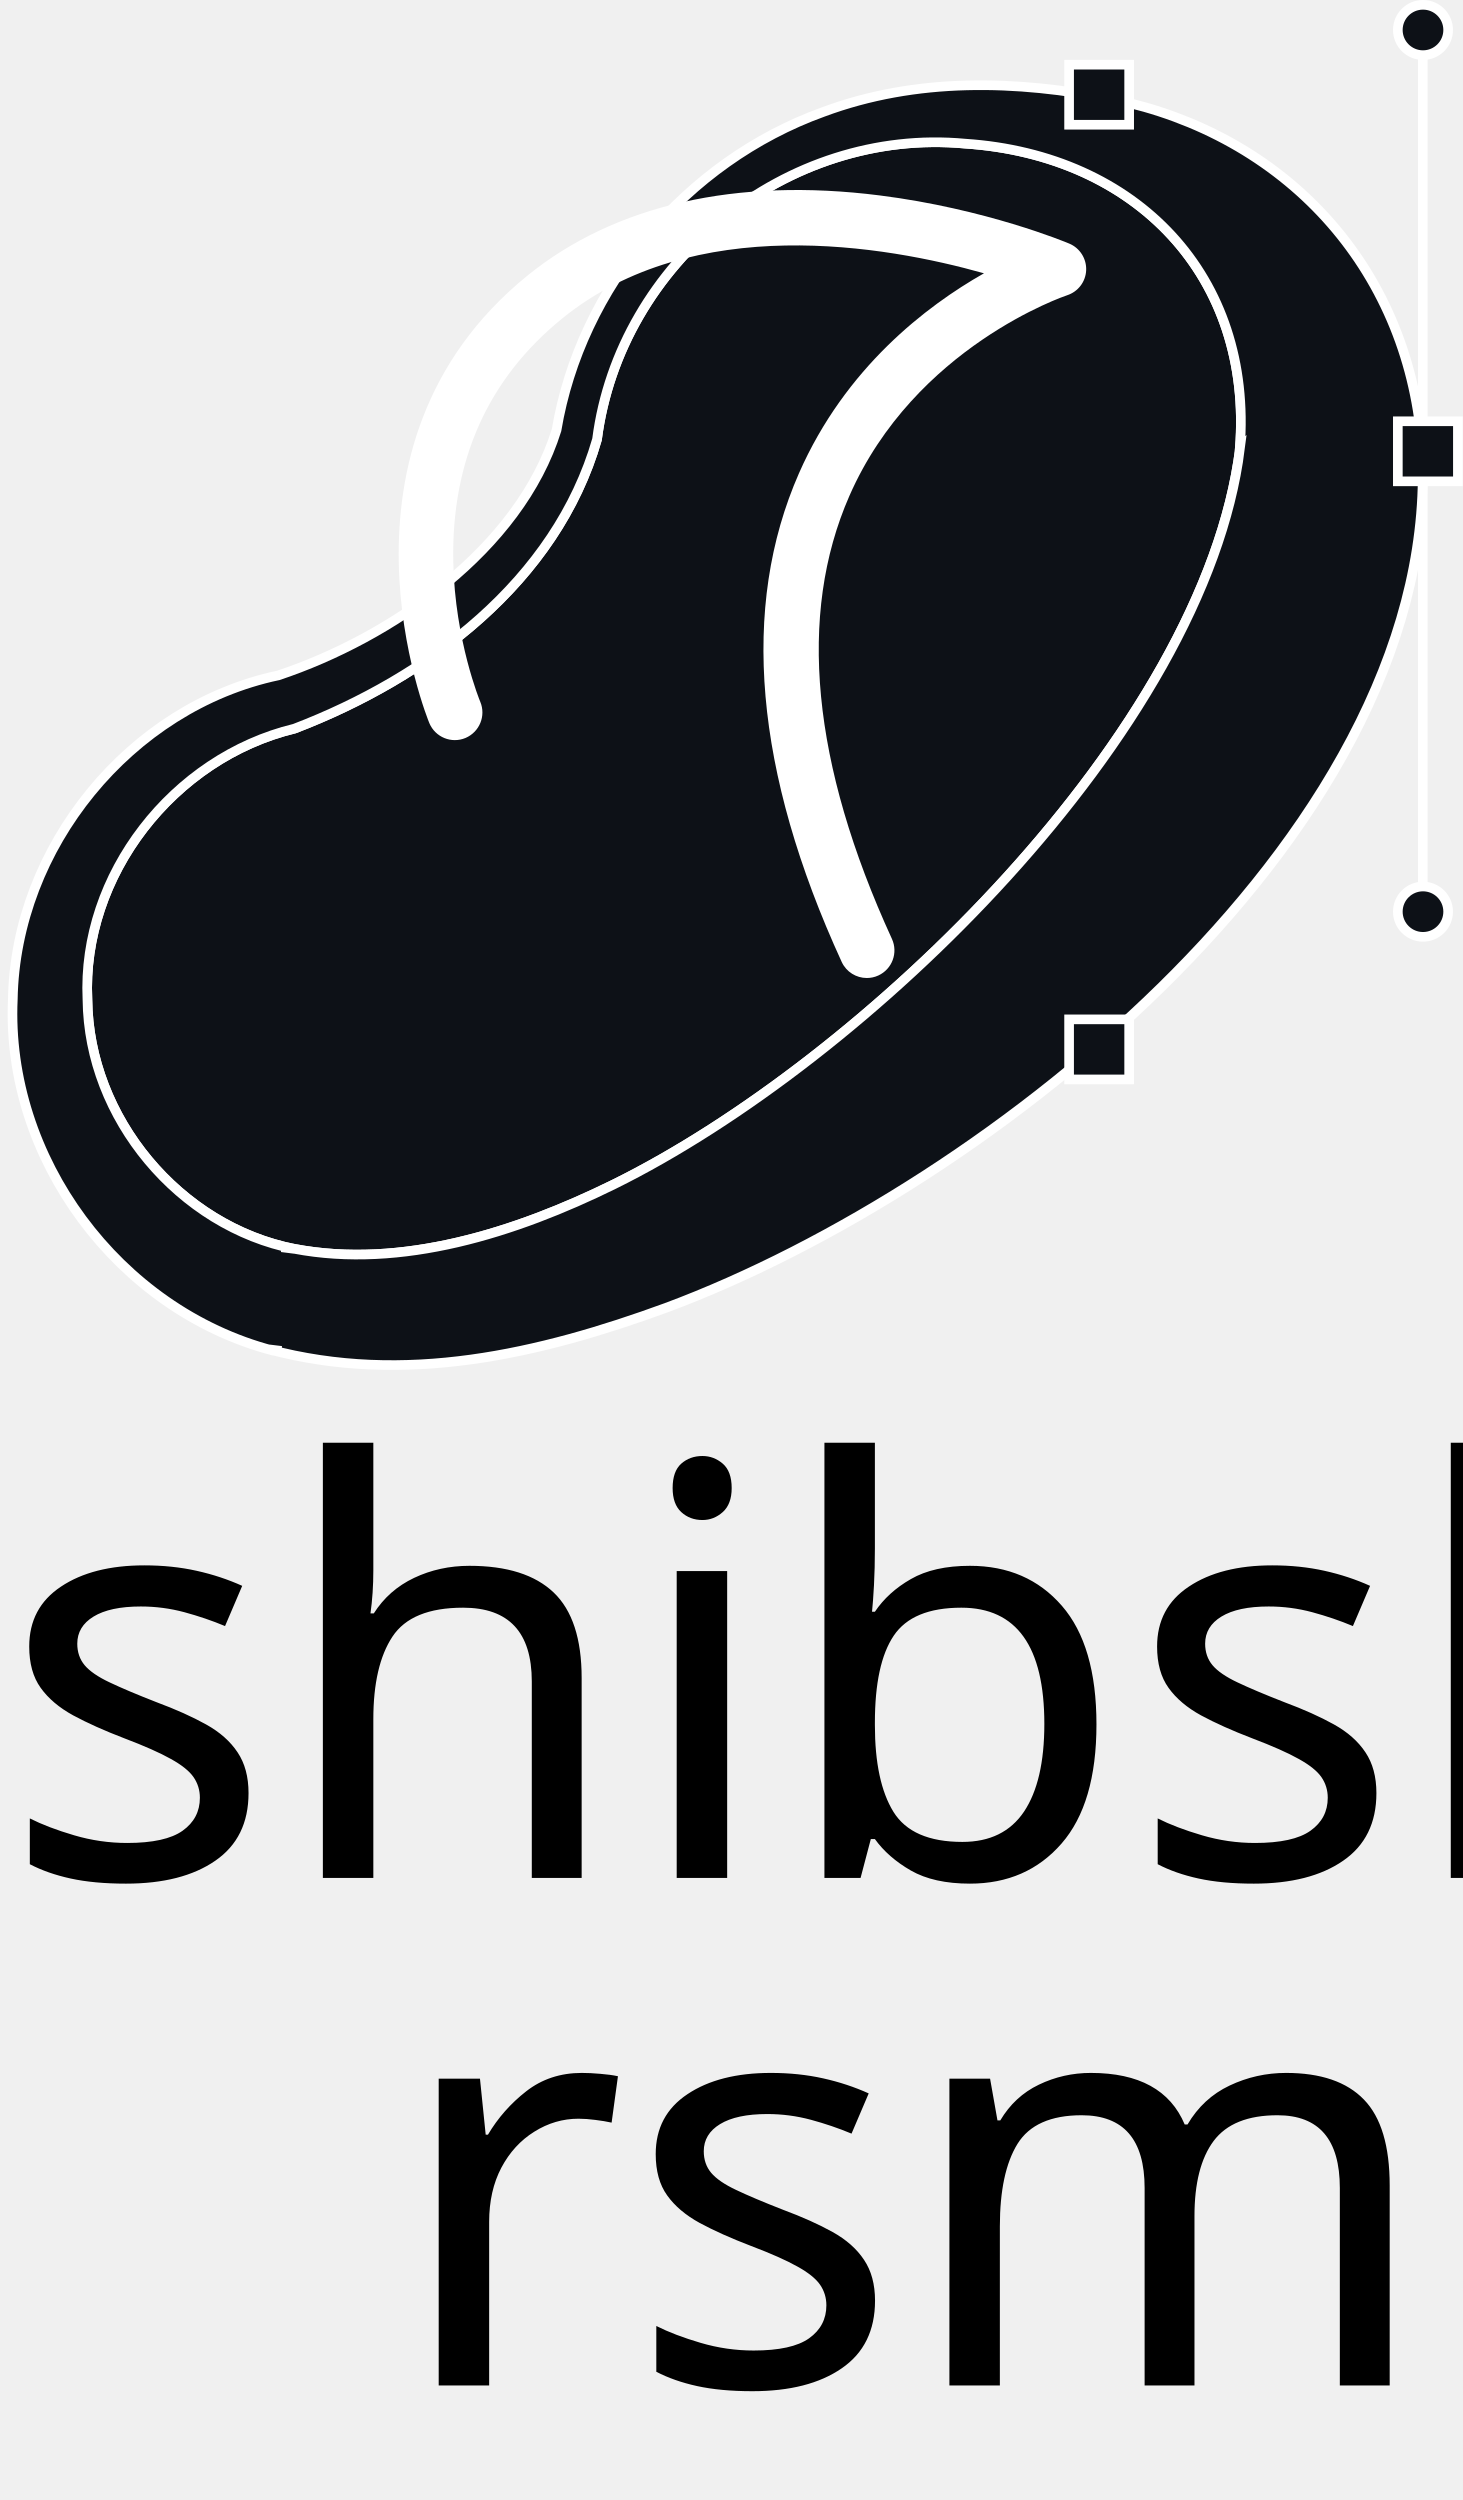
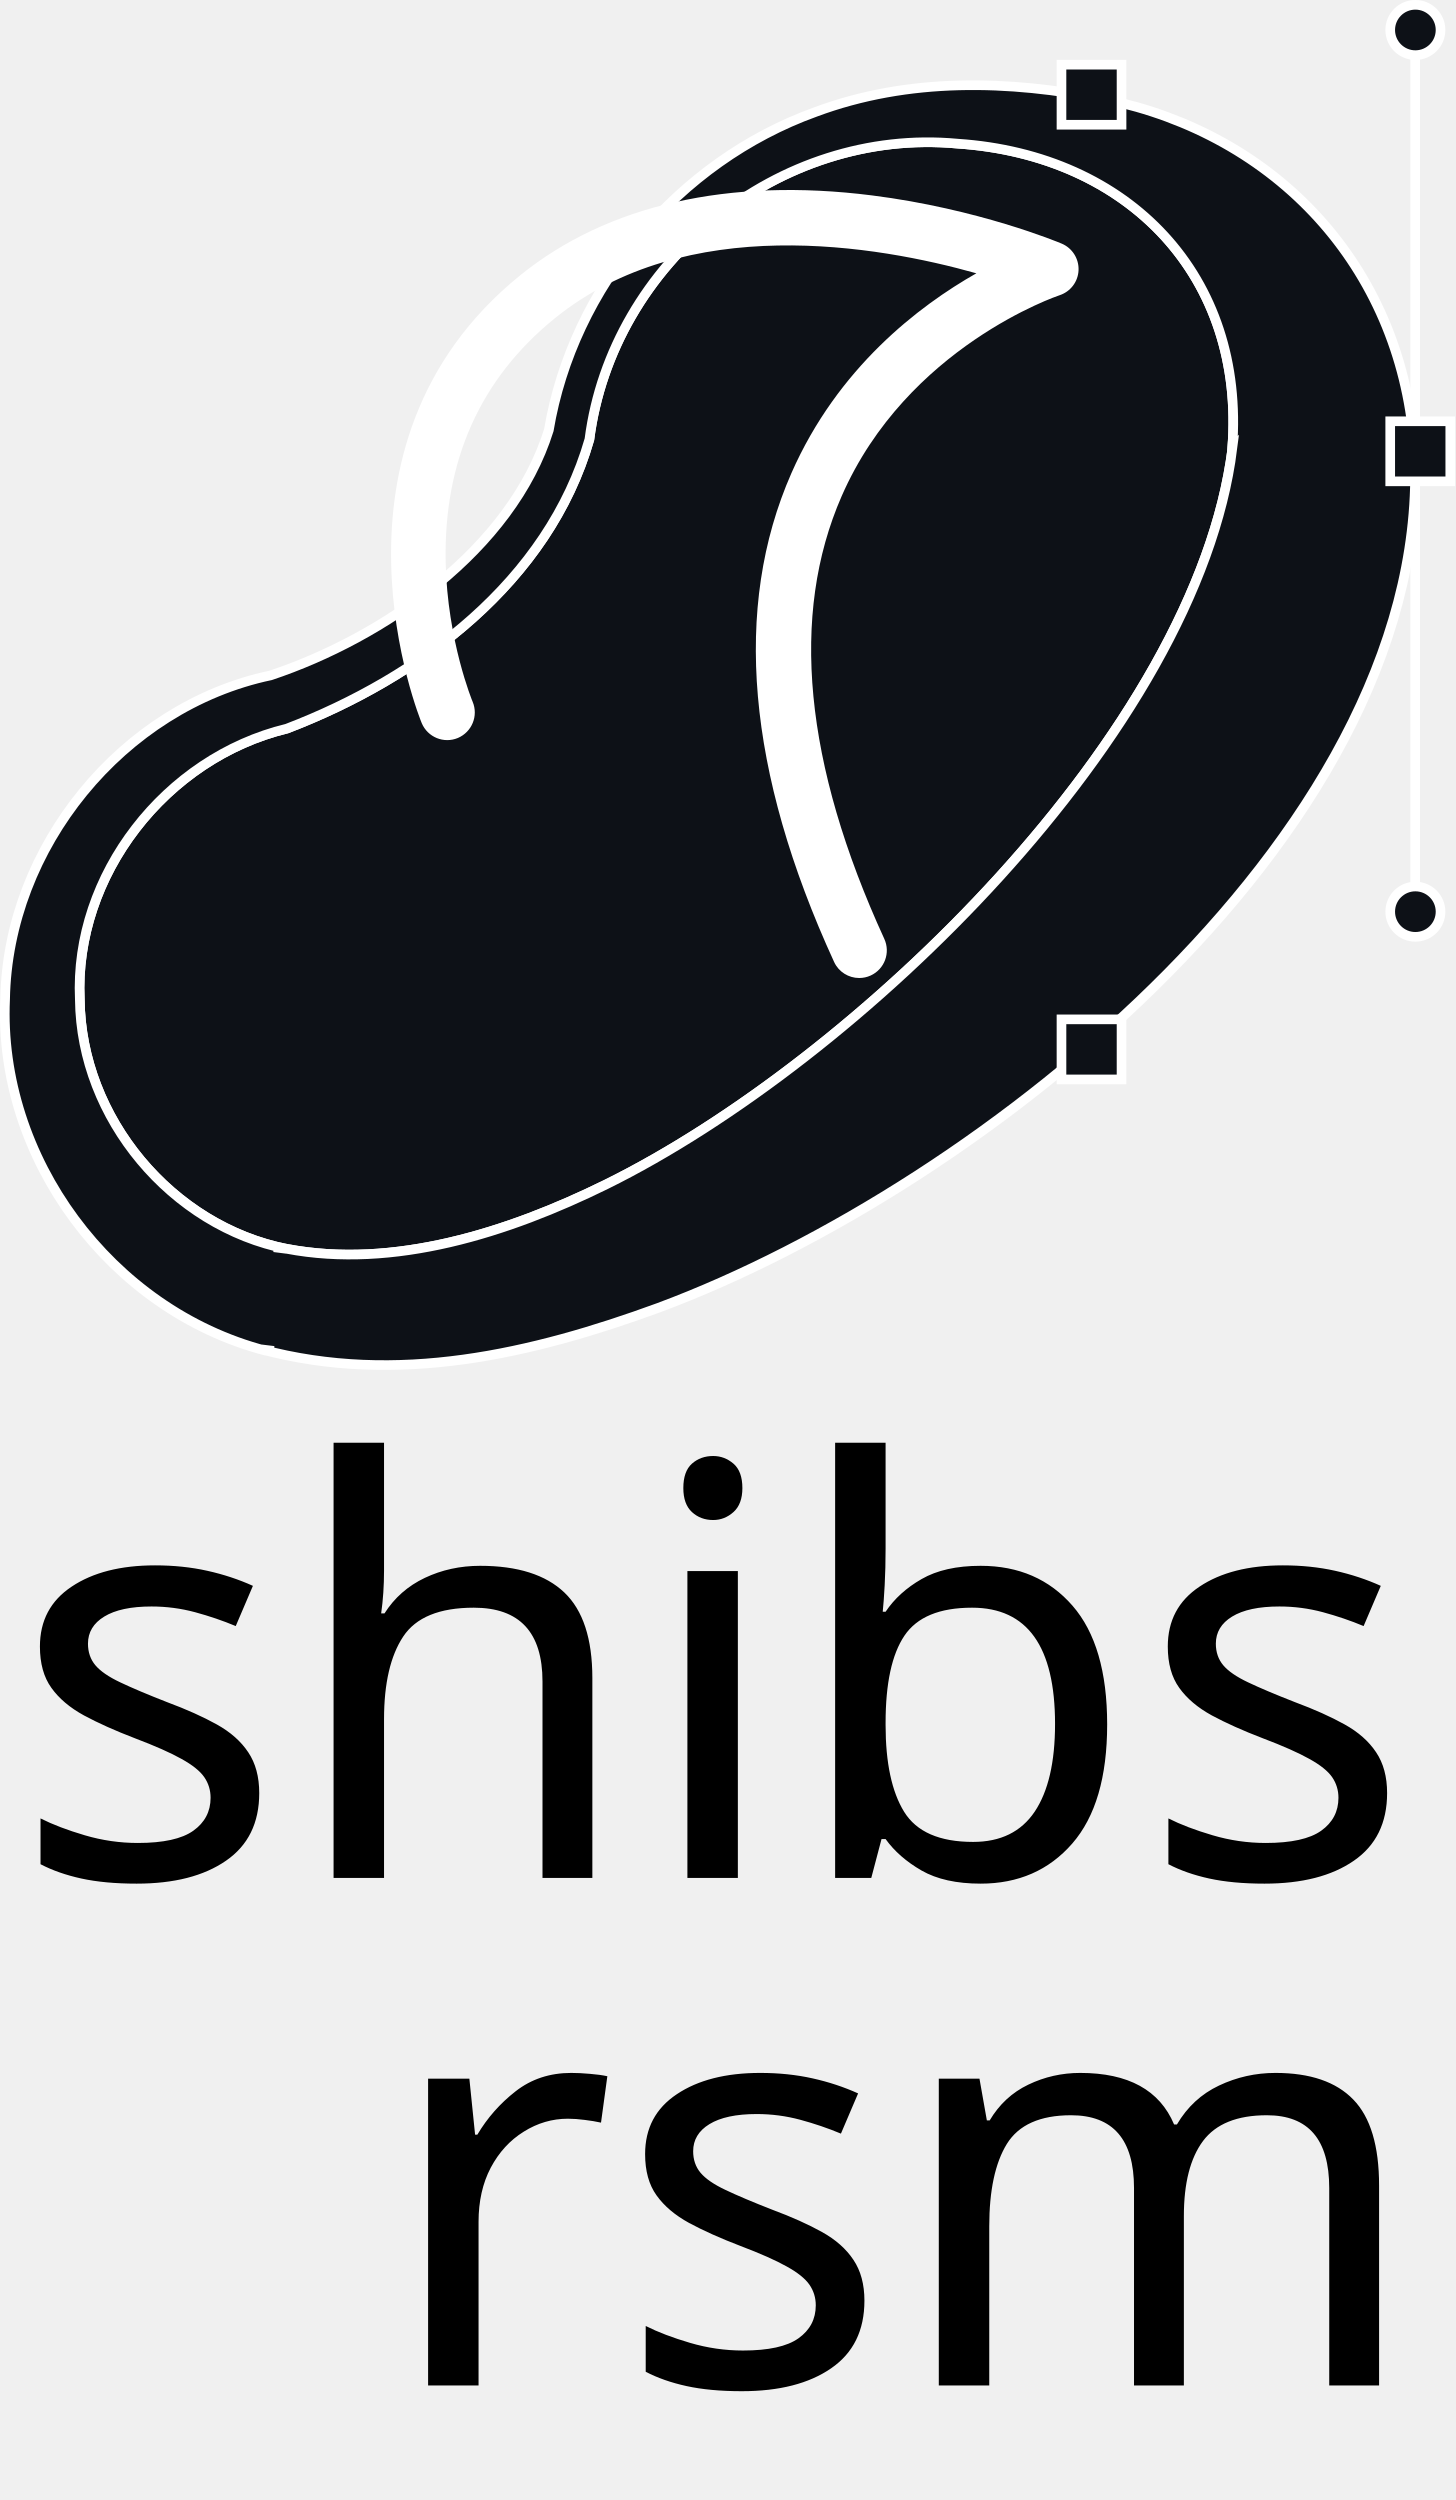
- <svg xmlns="http://www.w3.org/2000/svg" id="Layer_2" data-name="Layer 2" viewBox="0 0 151.73 259.33">
+ <svg xmlns="http://www.w3.org/2000/svg" id="Layer_2" data-name="Layer 2" viewBox="0 0 150.94 259.33">
  <defs>
    <style>
      .cls-1 {
        fill: #fff;
      }

      .cls-2 {
        fill: #0d1117;
      }

      .cls-2, .cls-3 {
        stroke: #fff;
        stroke-miterlimit: 10;
      }

      .cls-3 {
        fill: none;
      }

      .cls-4 {
        font-family: NobulinaDemo-Inktrap, 'Nobulina Demo';
        font-size: 59.39px;
      }
    </style>
  </defs>
  <g id="Layer_1-2" data-name="Layer 1">
    <g>
-       <path class="cls-2" d="M128.61,46.52c1.4-17.86-10.73-30.44-28.49-31.62-18.5-1.73-35.82,12.28-38.19,30.68-4.24,14.75-17.59,24.72-31.38,30-12.56,3.04-22.09,15.21-21.48,28.1.12,12.32,9.58,23.53,21.47,25.87,0,0-1.33-.17-1.33-.17,0,0,.41-.02.42-.02,0,0,.89.18.89.18,11.1,2.12,22.97-1.67,33.13-6.67,25.96-12.81,61.28-46.93,64.98-76.37h0Z" />
-       <line class="cls-3" x1="147.59" y1="2.07" x2="147.59" y2="94.57" />
-       <path class="cls-2" d="M147.47,45.92c2.71,39.63-44.74,77.23-78.35,89.73-13.14,4.81-27.17,8.08-41.23,4.32,0,0,1.3.16,1.3.16,0,0-.86-.03-.87-.03C12.25,135.9.57,120.08,1.33,103.65c.27-15.74,12.16-30.35,27.54-33.59,11.7-3.9,24.99-13.01,28.86-25.44,2.51-14.91,13.44-27.87,27.65-33,9.64-3.59,20.02-3.34,30.1-1.31,17.72,3.64,30.48,17.26,31.99,35.62h0ZM128.61,46.52c1.4-17.86-10.73-30.44-28.49-31.62-18.5-1.73-35.82,12.28-38.19,30.68-4.24,14.75-17.59,24.72-31.38,30-12.56,3.04-22.09,15.21-21.48,28.1.12,12.32,9.58,23.53,21.47,25.87,0,0-1.33-.17-1.33-.17,0,0,.41-.02.42-.02,0,0,.89.18.89.18,11.1,2.12,22.97-1.67,33.13-6.67,25.96-12.81,61.28-46.93,64.98-76.37h0Z" />
-       <path class="cls-1" d="M89.91,101.45c-1.08,0-2.12-.62-2.6-1.67-9.05-19.73-10.54-36.79-4.43-50.69,4.81-10.94,13.22-17.35,19.19-20.74-10.23-2.88-30.11-6.36-43.72,4.66-7.74,6.27-11.55,14.79-11.33,25.32.17,8.1,2.77,14.41,2.8,14.47.61,1.46-.08,3.13-1.53,3.75-1.46.61-3.13-.07-3.75-1.53-.12-.28-11.75-28.68,10.21-46.46,9.02-7.3,21.64-10.17,36.49-8.29,11.01,1.39,19.33,4.85,19.68,5,1.1.46,1.8,1.57,1.75,2.76-.05,1.2-.84,2.23-1.98,2.6-.15.05-15.81,5.33-22.59,20.83-5.39,12.33-3.9,27.78,4.42,45.93.66,1.44.03,3.14-1.41,3.8-.39.18-.79.26-1.19.26Z" />
-       <text class="cls-4" transform="translate(0 194.8)">
+       <text class="cls-4" transform="translate(1.11 194.8)">
        <tspan x="0" y="0">shibshib</tspan>
      </text>
-       <text class="cls-4" transform="translate(40.46 247.45)">
+       <text class="cls-4" transform="translate(39.36 247.45)">
        <tspan x="0" y="0">rsm</tspan>
      </text>
-       <rect class="cls-2" x="110.9" y="6.71" width="6.23" height="6.23" />
-       <rect class="cls-2" x="110.9" y="105.74" width="6.23" height="6.23" />
-       <circle class="cls-2" cx="147.61" cy="3.11" r="2.61" />
-       <circle class="cls-2" cx="147.61" cy="94.57" r="2.61" />
-       <rect class="cls-2" x="145" y="43.7" width="6.23" height="6.23" />
+       <g>
+         <path class="cls-2" d="M127.82,46.52c1.4-17.86-10.73-30.44-28.49-31.62-18.5-1.73-35.82,12.28-38.19,30.68-4.24,14.75-17.59,24.72-31.38,30-12.56,3.04-22.09,15.21-21.48,28.1.12,12.32,9.58,23.53,21.47,25.87,0,0-1.33-.17-1.33-.17,0,0,.41-.02.42-.02,0,0,.89.18.89.18,11.1,2.12,22.97-1.67,33.13-6.67,25.96-12.81,61.28-46.93,64.98-76.37h0Z" />
+         <line class="cls-3" x1="146.8" y1="2.07" x2="146.8" y2="94.57" />
+         <path class="cls-2" d="M146.68,45.92c2.71,39.63-44.74,77.23-78.35,89.73-13.14,4.81-27.17,8.08-41.23,4.32,0,0,1.3.16,1.3.16,0,0-.86-.03-.87-.03C11.46,135.9-.22,120.08.53,103.65c.27-15.74,12.16-30.35,27.54-33.59,11.7-3.9,24.99-13.01,28.86-25.44,2.51-14.91,13.44-27.87,27.65-33,9.64-3.59,20.02-3.34,30.1-1.31,17.72,3.64,30.48,17.26,31.99,35.62h0ZM127.82,46.52c1.4-17.86-10.73-30.44-28.49-31.62-18.5-1.73-35.82,12.28-38.19,30.68-4.24,14.75-17.59,24.72-31.38,30-12.56,3.04-22.09,15.21-21.48,28.1.12,12.32,9.58,23.53,21.47,25.87,0,0-1.33-.17-1.33-.17,0,0,.41-.02.42-.02,0,0,.89.18.89.18,11.1,2.12,22.97-1.67,33.13-6.67,25.96-12.81,61.28-46.93,64.98-76.37h0Z" />
+         <path class="cls-1" d="M89.12,101.45c-1.08,0-2.12-.62-2.6-1.67-9.05-19.73-10.54-36.79-4.43-50.69,4.81-10.94,13.22-17.35,19.19-20.74-10.23-2.88-30.11-6.36-43.72,4.66-7.74,6.27-11.55,14.79-11.33,25.32.17,8.1,2.77,14.41,2.8,14.47.61,1.46-.08,3.13-1.53,3.75-1.46.61-3.13-.07-3.75-1.53-.12-.28-11.75-28.68,10.21-46.46,9.02-7.3,21.64-10.17,36.49-8.29,11.01,1.39,19.33,4.85,19.68,5,1.1.46,1.8,1.57,1.75,2.76-.05,1.2-.84,2.23-1.98,2.6-.15.05-15.81,5.33-22.59,20.83-5.39,12.33-3.9,27.78,4.42,45.93.66,1.44.03,3.14-1.41,3.8-.39.18-.79.26-1.19.26Z" />
+         <rect class="cls-2" x="110.11" y="6.71" width="6.23" height="6.23" />
+         <rect class="cls-2" x="110.11" y="105.74" width="6.23" height="6.23" />
+         <circle class="cls-2" cx="146.82" cy="3.11" r="2.61" />
+         <circle class="cls-2" cx="146.82" cy="94.57" r="2.61" />
+         <rect class="cls-2" x="144.21" y="43.7" width="6.23" height="6.23" />
+       </g>
    </g>
  </g>
</svg>
